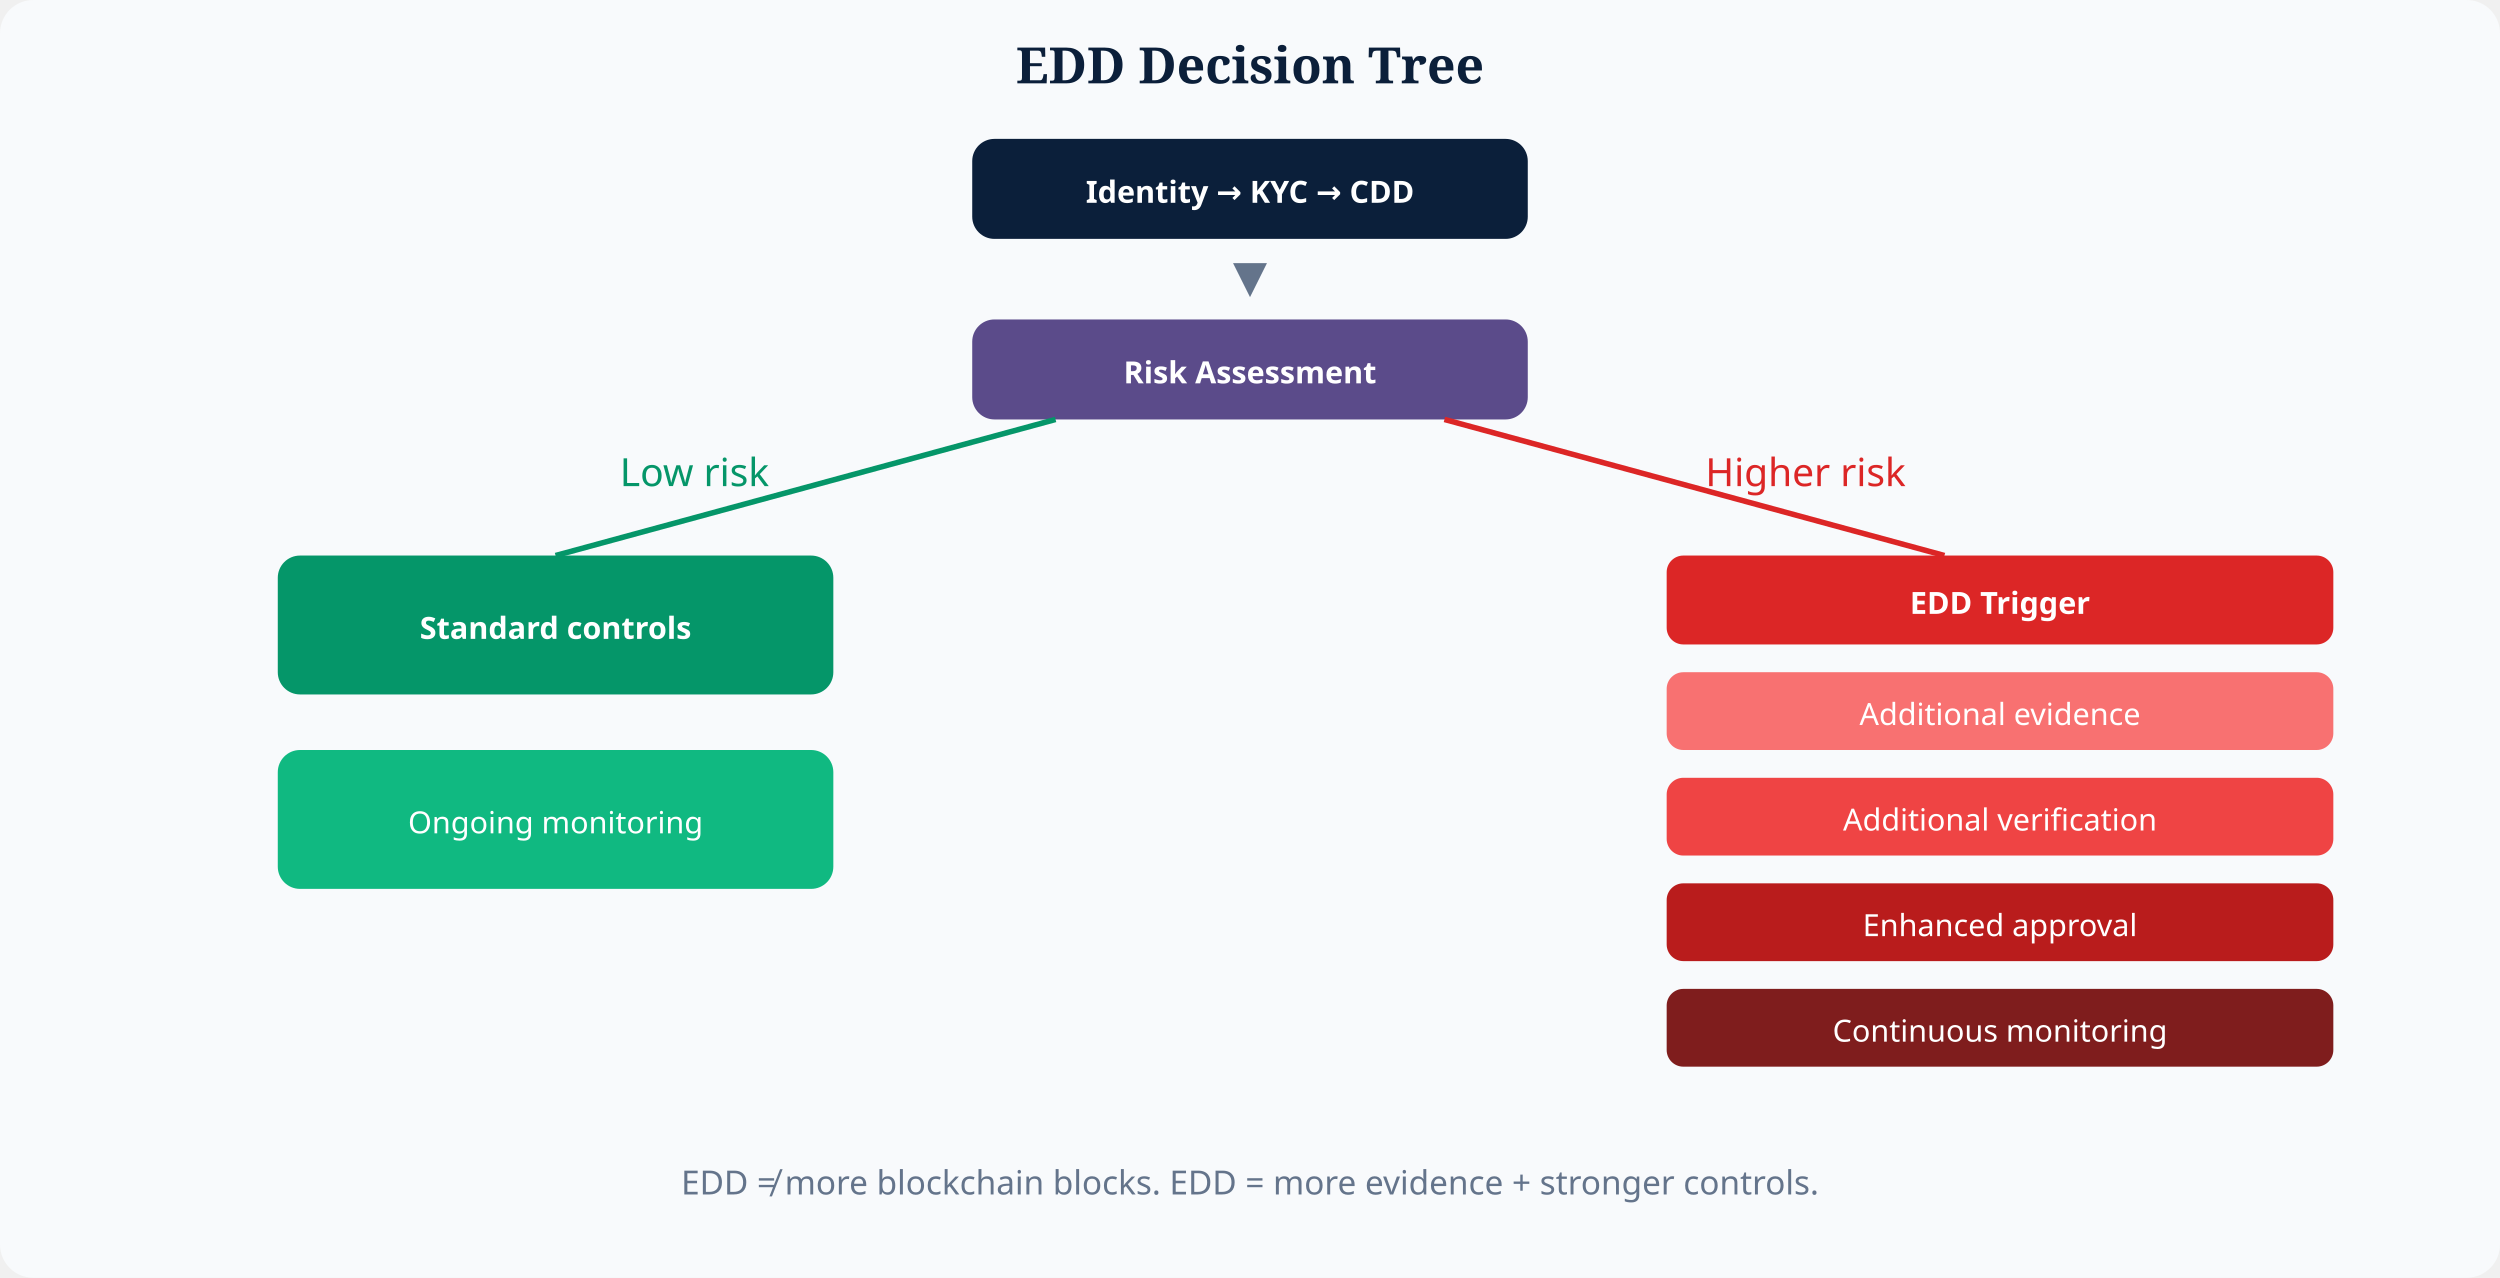
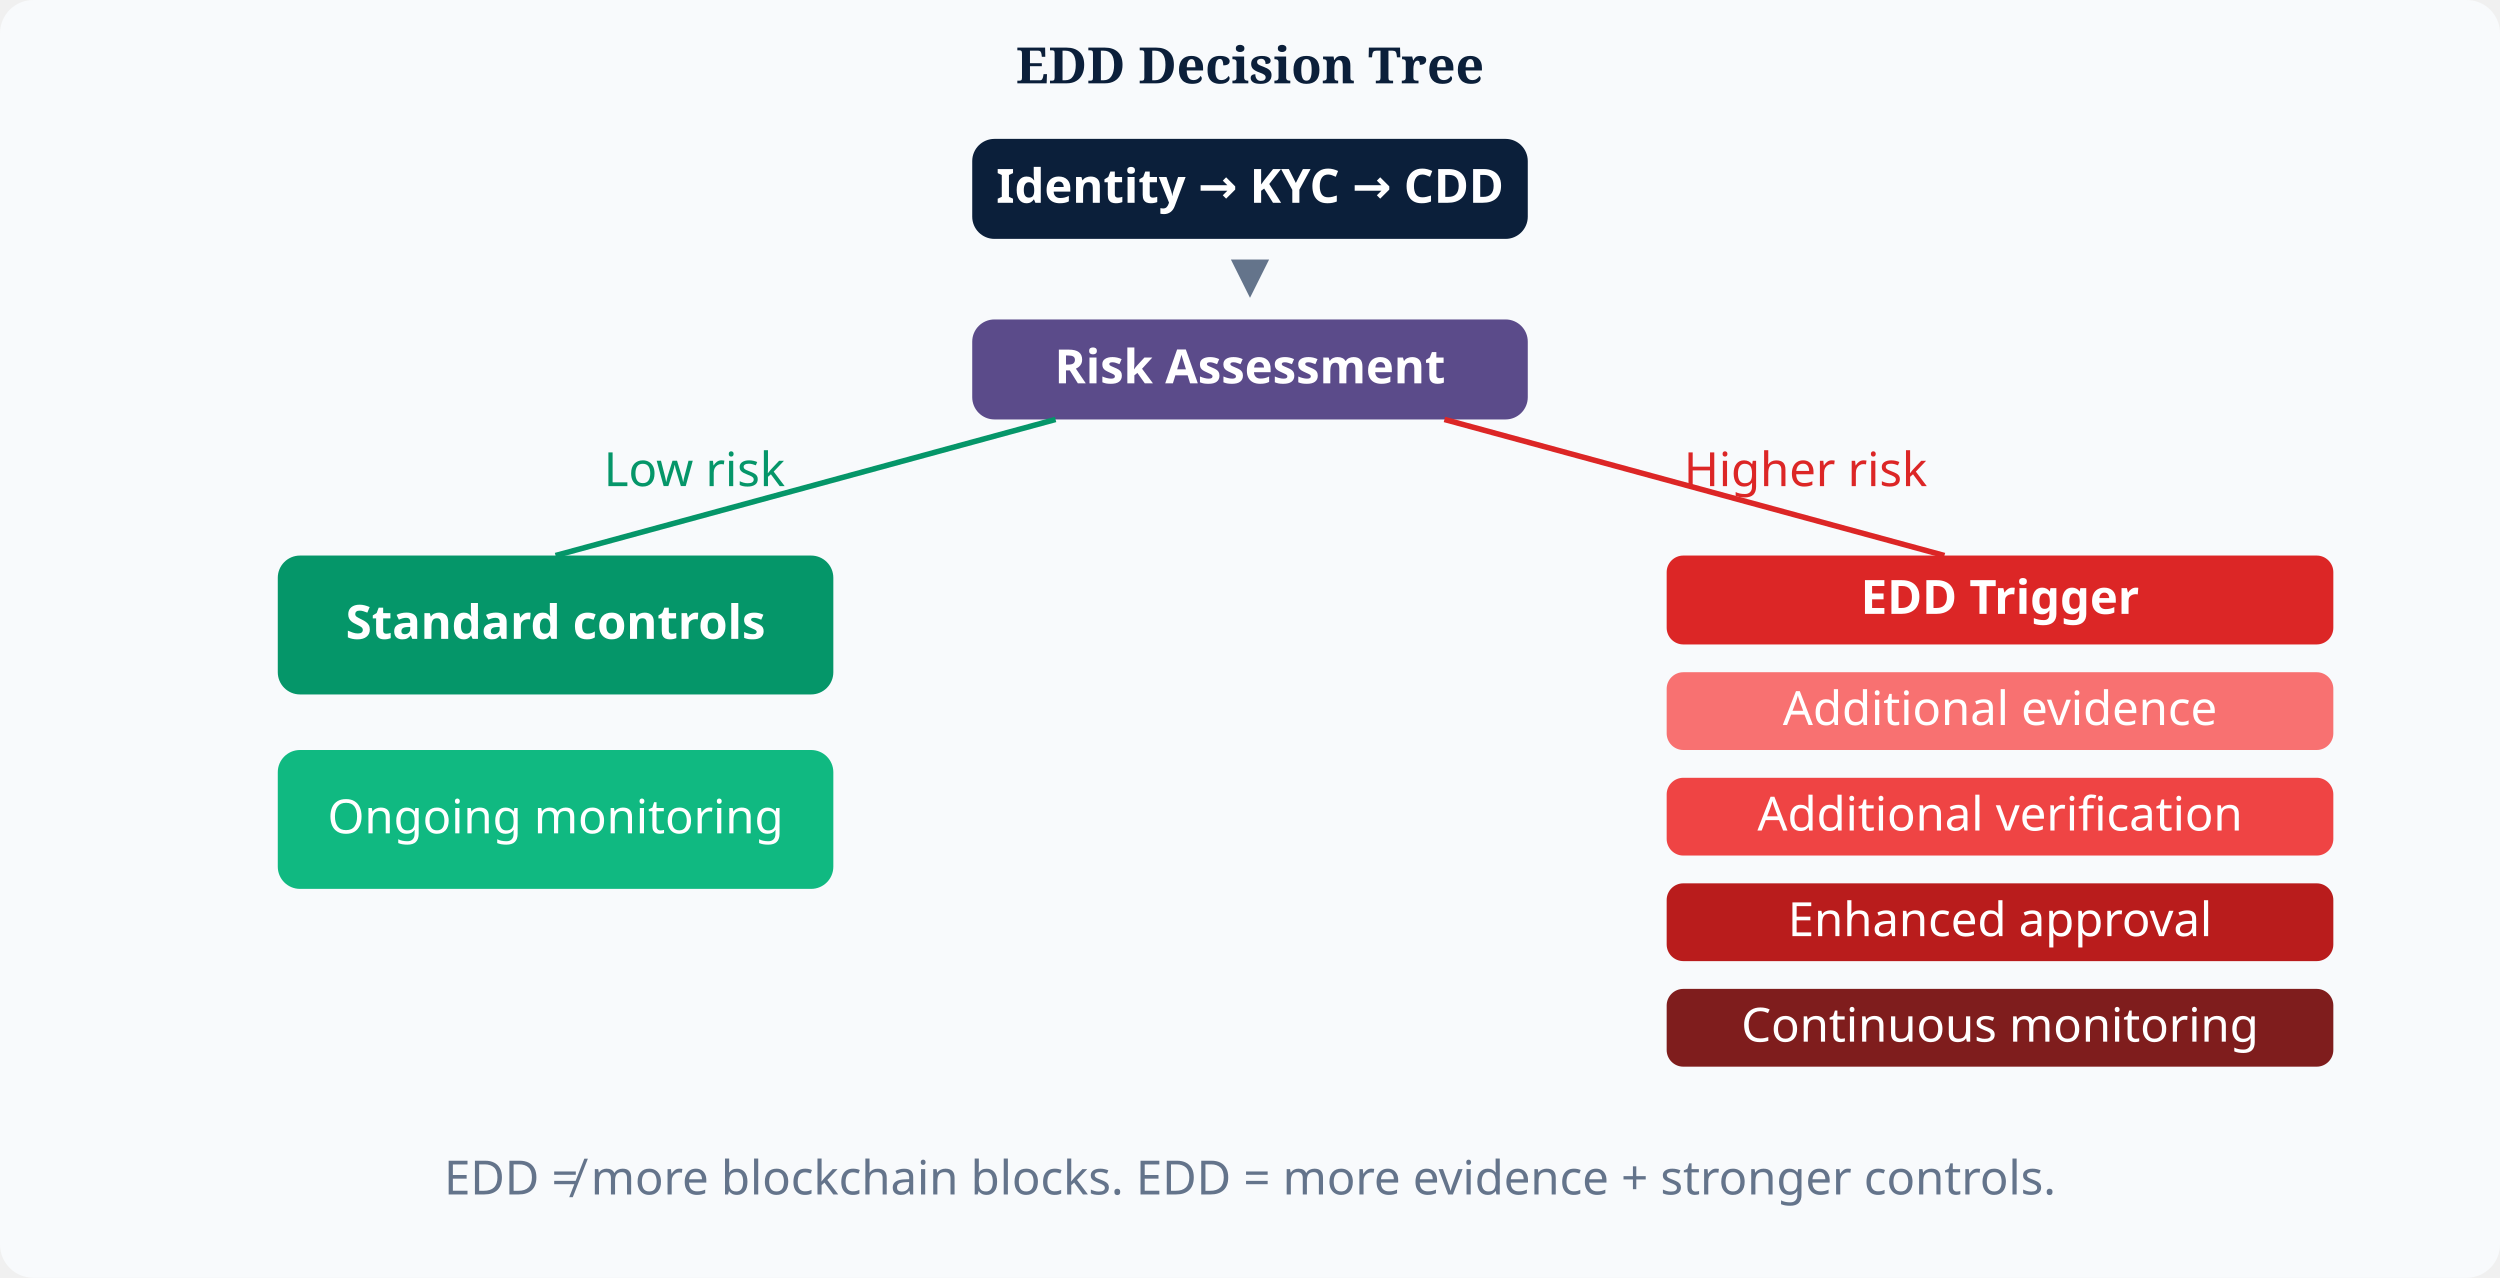
- <svg xmlns="http://www.w3.org/2000/svg" viewBox="0 0 900 460" role="img">
+ <svg xmlns="http://www.w3.org/2000/svg" width="2250" height="1150" viewBox="0 0 900 460" role="img">
  <rect width="900" height="460" fill="#F8FAFC" rx="12" />
  <text x="450" y="30" text-anchor="middle" font-family="Fraunces,Georgia,serif" font-size="18" fill="#0B1F3A" font-weight="700">EDD Decision Tree</text>
-   <g font-family="DM Sans,sans-serif" font-size="11" text-anchor="middle">
+   <g font-family="DM Sans,sans-serif" font-size="17" text-anchor="middle">
    <rect x="350" y="50" width="200" height="36" rx="8" fill="#0B1F3A" />
    <text x="450" y="73" fill="#fff" font-weight="700">Identity → KYC → CDD</text>
-     <text x="450" y="105" fill="#64748B" font-size="16">▼</text>
+     <text x="450" y="105" fill="#64748B" font-size="18">▼</text>
    <rect x="350" y="115" width="200" height="36" rx="8" fill="#5B4B8A" />
    <text x="450" y="138" fill="#fff" font-weight="700">Risk Assessment</text>
-     <text x="250" y="175" fill="#059669" font-size="14">Low risk</text>
-     <text x="650" y="175" fill="#DC2626" font-size="14">Higher risk</text>
+     <text x="250" y="175" fill="#059669" font-size="17">Low risk</text>
+     <text x="650" y="175" fill="#DC2626" font-size="17">Higher risk</text>
    <path d="M380 151 L200 200" stroke="#059669" stroke-width="2" fill="none" />
    <rect x="100" y="200" width="200" height="50" rx="8" fill="#059669" />
    <text x="200" y="230" fill="#fff" font-weight="700">Standard controls</text>
    <rect x="100" y="270" width="200" height="50" rx="8" fill="#10B981" />
    <text x="200" y="300" fill="#fff">Ongoing monitoring</text>
    <path d="M520 151 L700 200" stroke="#DC2626" stroke-width="2" fill="none" />
    <rect x="600" y="200" width="240" height="32" rx="6" fill="#DC2626" />
    <text x="720" y="221" fill="#fff" font-weight="700">EDD Trigger</text>
    <rect x="600" y="242" width="240" height="28" rx="6" fill="#F87171" />
    <text x="720" y="261" fill="#fff">Additional evidence</text>
    <rect x="600" y="280" width="240" height="28" rx="6" fill="#EF4444" />
    <text x="720" y="299" fill="#fff">Additional verification</text>
    <rect x="600" y="318" width="240" height="28" rx="6" fill="#B91C1C" />
    <text x="720" y="337" fill="#fff">Enhanced approval</text>
    <rect x="600" y="356" width="240" height="28" rx="6" fill="#7F1D1D" />
    <text x="720" y="375" fill="#fff">Continuous monitoring</text>
  </g>
-   <text x="450" y="430" text-anchor="middle" font-family="DM Sans,sans-serif" font-size="12" fill="#64748B">EDD ≠ more blockchain blocks. EDD = more evidence + stronger controls.</text>
+   <text x="450" y="430" text-anchor="middle" font-family="DM Sans,sans-serif" font-size="17" fill="#64748B">EDD ≠ more blockchain blocks. EDD = more evidence + stronger controls.</text>
</svg>
